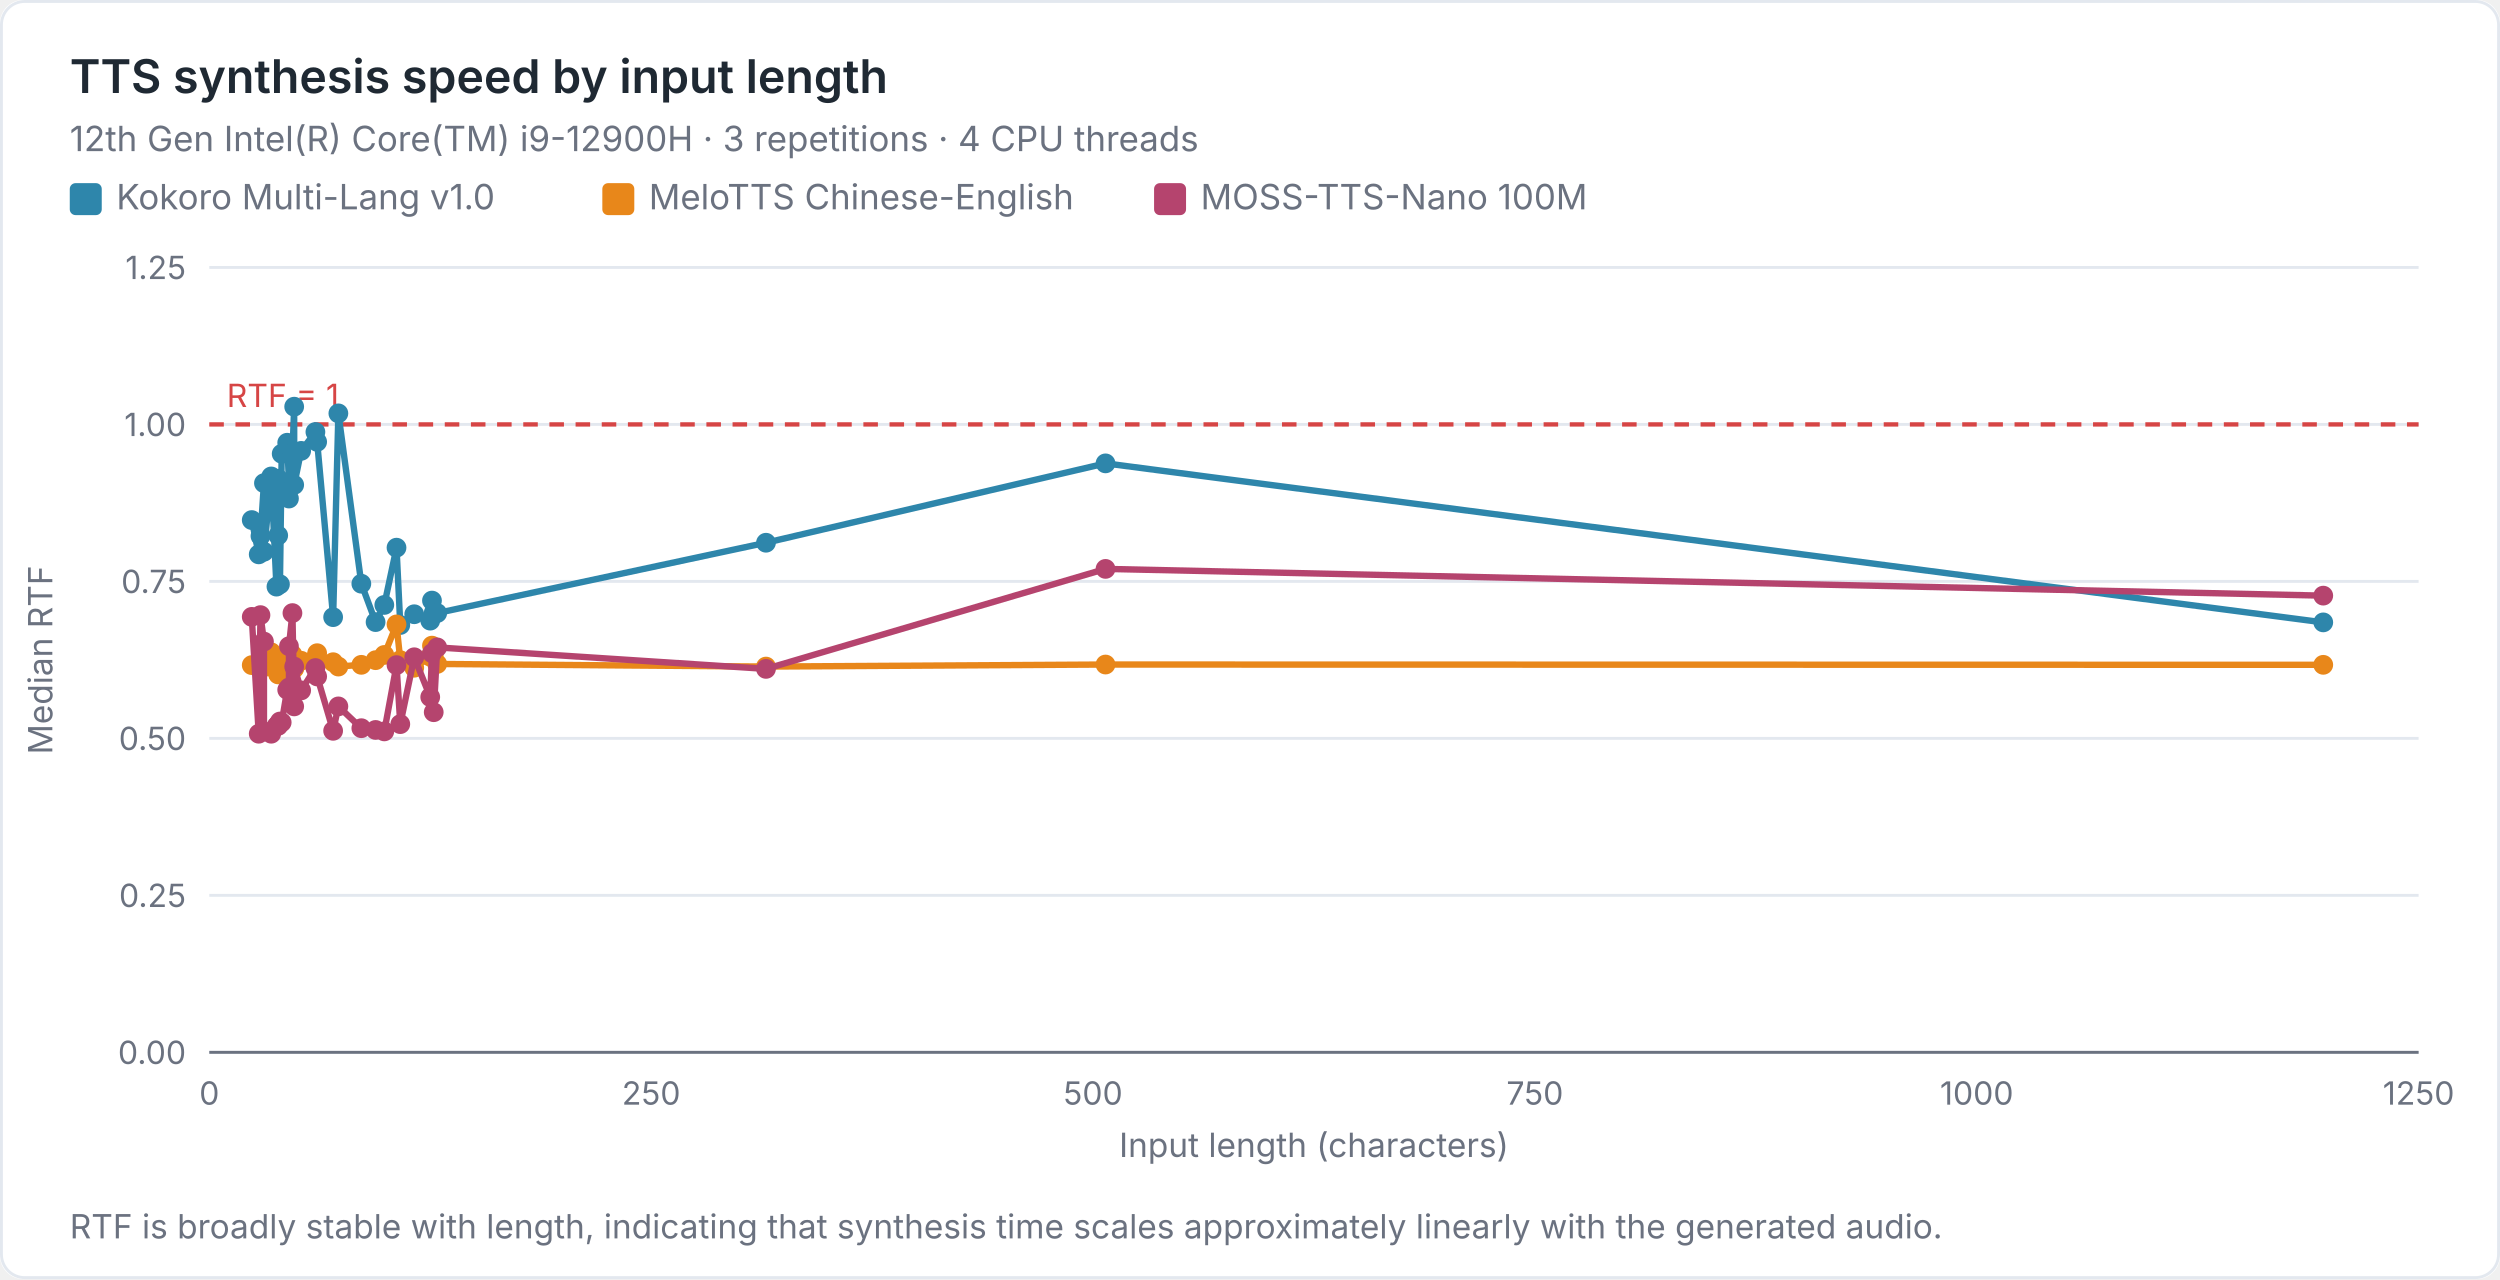
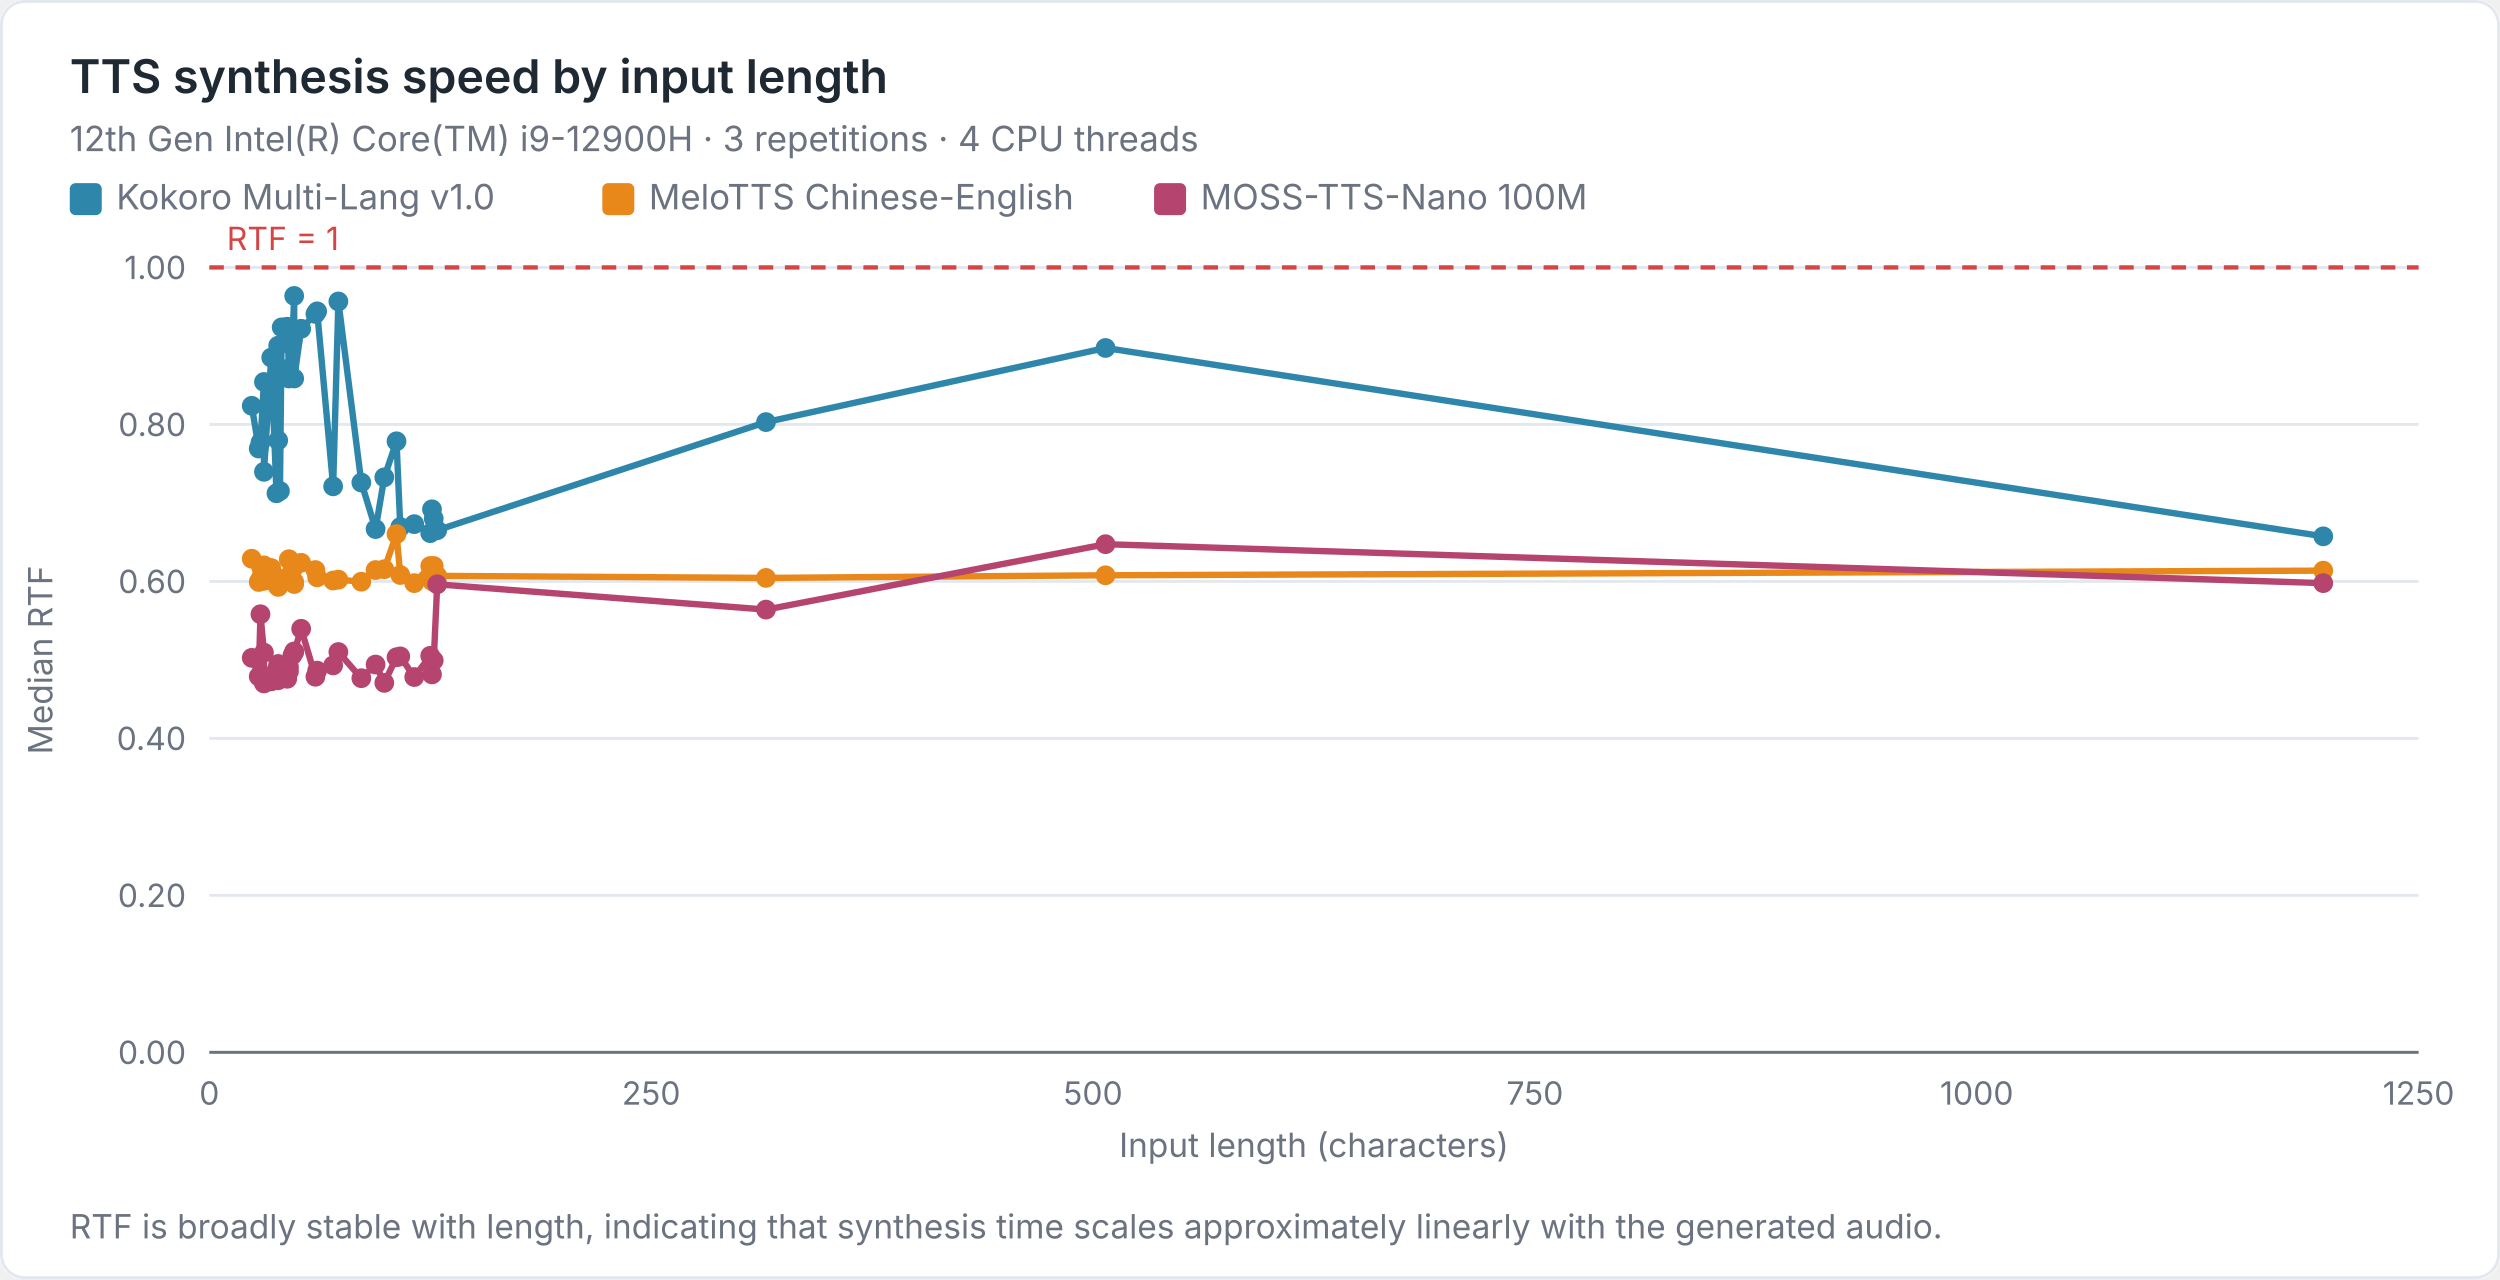
<svg xmlns="http://www.w3.org/2000/svg" width="860" height="440" viewBox="0 0 860 440" role="img">
  <rect width="860" height="440" fill="#FFFFFF" rx="8" />
  <rect x="0.5" y="0.5" width="859" height="439" fill="none" stroke="#E3E8EF" rx="8" />
  <text x="24" y="32" font-family="-apple-system, BlinkMacSystemFont, 'Segoe UI', 'Noto Sans SC', 'Microsoft YaHei', sans-serif" font-size="16" fill="#1F2933" text-anchor="start" font-weight="600">TTS synthesis speed by input length</text>
  <text x="24" y="52" font-family="-apple-system, BlinkMacSystemFont, 'Segoe UI', 'Noto Sans SC', 'Microsoft YaHei', sans-serif" font-size="12" fill="#6B7280" text-anchor="start" font-weight="400">12th Gen Intel(R) Core(TM) i9-12900H · 3 repetitions · 4 CPU threads</text>
  <rect x="24.0" y="63" width="11" height="11" rx="2" fill="#2E86AB" />
  <text x="40" y="72" font-family="-apple-system, BlinkMacSystemFont, 'Segoe UI', 'Noto Sans SC', 'Microsoft YaHei', sans-serif" font-size="12" fill="#6B7280" text-anchor="start" font-weight="400">Kokoro Multi-Lang v1.0</text>
  <rect x="207.2" y="63" width="11" height="11" rx="2" fill="#E8871A" />
  <text x="223.2" y="72" font-family="-apple-system, BlinkMacSystemFont, 'Segoe UI', 'Noto Sans SC', 'Microsoft YaHei', sans-serif" font-size="12" fill="#6B7280" text-anchor="start" font-weight="400">MeloTTS Chinese-English</text>
  <rect x="397.0" y="63" width="11" height="11" rx="2" fill="#B5446E" />
  <text x="413" y="72" font-family="-apple-system, BlinkMacSystemFont, 'Segoe UI', 'Noto Sans SC', 'Microsoft YaHei', sans-serif" font-size="12" fill="#6B7280" text-anchor="start" font-weight="400">MOSS-TTS-Nano 100M</text>
  <line x1="72" y1="362" x2="832" y2="362" stroke="#E3E8EF" />
  <text x="64" y="366" font-family="-apple-system, BlinkMacSystemFont, 'Segoe UI', 'Noto Sans SC', 'Microsoft YaHei', sans-serif" font-size="11" fill="#6B7280" text-anchor="end" font-weight="400">0.00</text>
  <line x1="72" y1="308" x2="832" y2="308" stroke="#E3E8EF" />
-   <text x="64" y="312" font-family="-apple-system, BlinkMacSystemFont, 'Segoe UI', 'Noto Sans SC', 'Microsoft YaHei', sans-serif" font-size="11" fill="#6B7280" text-anchor="end" font-weight="400">0.25</text>
+   <text x="64" y="312" font-family="-apple-system, BlinkMacSystemFont, 'Segoe UI', 'Noto Sans SC', 'Microsoft YaHei', sans-serif" font-size="11" fill="#6B7280" text-anchor="end" font-weight="400">0.20</text>
  <line x1="72" y1="254" x2="832" y2="254" stroke="#E3E8EF" />
-   <text x="64" y="258" font-family="-apple-system, BlinkMacSystemFont, 'Segoe UI', 'Noto Sans SC', 'Microsoft YaHei', sans-serif" font-size="11" fill="#6B7280" text-anchor="end" font-weight="400">0.50</text>
+   <text x="64" y="258" font-family="-apple-system, BlinkMacSystemFont, 'Segoe UI', 'Noto Sans SC', 'Microsoft YaHei', sans-serif" font-size="11" fill="#6B7280" text-anchor="end" font-weight="400">0.40</text>
  <line x1="72" y1="200" x2="832" y2="200" stroke="#E3E8EF" />
-   <text x="64" y="204" font-family="-apple-system, BlinkMacSystemFont, 'Segoe UI', 'Noto Sans SC', 'Microsoft YaHei', sans-serif" font-size="11" fill="#6B7280" text-anchor="end" font-weight="400">0.75</text>
+   <text x="64" y="204" font-family="-apple-system, BlinkMacSystemFont, 'Segoe UI', 'Noto Sans SC', 'Microsoft YaHei', sans-serif" font-size="11" fill="#6B7280" text-anchor="end" font-weight="400">0.60</text>
  <line x1="72" y1="146" x2="832" y2="146" stroke="#E3E8EF" />
-   <text x="64" y="150" font-family="-apple-system, BlinkMacSystemFont, 'Segoe UI', 'Noto Sans SC', 'Microsoft YaHei', sans-serif" font-size="11" fill="#6B7280" text-anchor="end" font-weight="400">1.00</text>
+   <text x="64" y="150" font-family="-apple-system, BlinkMacSystemFont, 'Segoe UI', 'Noto Sans SC', 'Microsoft YaHei', sans-serif" font-size="11" fill="#6B7280" text-anchor="end" font-weight="400">0.80</text>
  <line x1="72" y1="92" x2="832" y2="92" stroke="#E3E8EF" />
-   <text x="64" y="96" font-family="-apple-system, BlinkMacSystemFont, 'Segoe UI', 'Noto Sans SC', 'Microsoft YaHei', sans-serif" font-size="11" fill="#6B7280" text-anchor="end" font-weight="400">1.25</text>
+   <text x="64" y="96" font-family="-apple-system, BlinkMacSystemFont, 'Segoe UI', 'Noto Sans SC', 'Microsoft YaHei', sans-serif" font-size="11" fill="#6B7280" text-anchor="end" font-weight="400">1.00</text>
  <text x="72" y="380" font-family="-apple-system, BlinkMacSystemFont, 'Segoe UI', 'Noto Sans SC', 'Microsoft YaHei', sans-serif" font-size="11" fill="#6B7280" text-anchor="middle" font-weight="400">0</text>
  <text x="224" y="380" font-family="-apple-system, BlinkMacSystemFont, 'Segoe UI', 'Noto Sans SC', 'Microsoft YaHei', sans-serif" font-size="11" fill="#6B7280" text-anchor="middle" font-weight="400">250</text>
  <text x="376" y="380" font-family="-apple-system, BlinkMacSystemFont, 'Segoe UI', 'Noto Sans SC', 'Microsoft YaHei', sans-serif" font-size="11" fill="#6B7280" text-anchor="middle" font-weight="400">500</text>
  <text x="528" y="380" font-family="-apple-system, BlinkMacSystemFont, 'Segoe UI', 'Noto Sans SC', 'Microsoft YaHei', sans-serif" font-size="11" fill="#6B7280" text-anchor="middle" font-weight="400">750</text>
  <text x="680" y="380" font-family="-apple-system, BlinkMacSystemFont, 'Segoe UI', 'Noto Sans SC', 'Microsoft YaHei', sans-serif" font-size="11" fill="#6B7280" text-anchor="middle" font-weight="400">1000</text>
  <text x="832" y="380" font-family="-apple-system, BlinkMacSystemFont, 'Segoe UI', 'Noto Sans SC', 'Microsoft YaHei', sans-serif" font-size="11" fill="#6B7280" text-anchor="middle" font-weight="400">1250</text>
  <text x="18" y="227" font-family="-apple-system, BlinkMacSystemFont, 'Segoe UI', 'Noto Sans SC', 'Microsoft YaHei', sans-serif" font-size="11.5" fill="#6B7280" text-anchor="middle" font-weight="400" transform="rotate(-90 18 227)">Median RTF</text>
  <text x="452" y="398" font-family="-apple-system, BlinkMacSystemFont, 'Segoe UI', 'Noto Sans SC', 'Microsoft YaHei', sans-serif" font-size="11.5" fill="#6B7280" text-anchor="middle" font-weight="400">Input length (characters)</text>
-   <line x1="72" y1="146" x2="832" y2="146" stroke="#D64545" stroke-width="1.5" stroke-dasharray="5 4" />
-   <text x="78" y="140" font-family="-apple-system, BlinkMacSystemFont, 'Segoe UI', 'Noto Sans SC', 'Microsoft YaHei', sans-serif" font-size="11" fill="#D64545" text-anchor="start" font-weight="400">RTF = 1</text>
-   <path d="M86.6 178.9 L89.0 190.7 L89.6 184.4 L90.8 166.2 L90.8 189.8 L93.3 163.9 L95.1 201.8 L95.7 184.2 L95.7 169.9 L95.7 164.7 L96.3 201.0 L96.9 156.1 L98.8 152.3 L99.4 165.8 L99.4 171.5 L100.6 155.8 L101.2 139.9 L101.2 166.8 L103.6 155.1 L108.5 148.6 L109.1 152.0 L114.6 212.3 L116.4 142.2 L124.3 200.8 L129.2 214.0 L132.2 208.1 L136.4 188.4 L137.7 215.0 L142.5 211.3 L148.0 213.5 L148.6 206.6 L149.2 210.8 L150.4 210.9 L263.5 186.7 L380.3 159.4 L799.2 214.1" fill="none" stroke="#2E86AB" stroke-width="2.2" stroke-linejoin="round" />
-   <circle cx="86.6" cy="178.9" r="3.4" fill="#2E86AB" />
-   <circle cx="89.0" cy="190.7" r="3.4" fill="#2E86AB" />
-   <circle cx="89.6" cy="184.4" r="3.4" fill="#2E86AB" />
-   <circle cx="90.8" cy="166.2" r="3.4" fill="#2E86AB" />
-   <circle cx="90.8" cy="189.8" r="3.4" fill="#2E86AB" />
-   <circle cx="93.3" cy="163.9" r="3.4" fill="#2E86AB" />
-   <circle cx="95.1" cy="201.8" r="3.4" fill="#2E86AB" />
-   <circle cx="95.7" cy="184.2" r="3.4" fill="#2E86AB" />
-   <circle cx="95.7" cy="169.9" r="3.4" fill="#2E86AB" />
-   <circle cx="95.7" cy="164.7" r="3.4" fill="#2E86AB" />
-   <circle cx="96.3" cy="201.0" r="3.4" fill="#2E86AB" />
-   <circle cx="96.9" cy="156.1" r="3.4" fill="#2E86AB" />
-   <circle cx="98.8" cy="152.3" r="3.4" fill="#2E86AB" />
-   <circle cx="99.4" cy="165.8" r="3.4" fill="#2E86AB" />
-   <circle cx="99.4" cy="171.5" r="3.4" fill="#2E86AB" />
-   <circle cx="100.6" cy="155.8" r="3.4" fill="#2E86AB" />
-   <circle cx="101.2" cy="139.9" r="3.4" fill="#2E86AB" />
-   <circle cx="101.2" cy="166.8" r="3.4" fill="#2E86AB" />
-   <circle cx="103.6" cy="155.1" r="3.4" fill="#2E86AB" />
-   <circle cx="108.5" cy="148.6" r="3.4" fill="#2E86AB" />
-   <circle cx="109.1" cy="152.0" r="3.4" fill="#2E86AB" />
-   <circle cx="114.6" cy="212.3" r="3.4" fill="#2E86AB" />
-   <circle cx="116.4" cy="142.2" r="3.4" fill="#2E86AB" />
-   <circle cx="124.3" cy="200.8" r="3.4" fill="#2E86AB" />
-   <circle cx="129.2" cy="214.0" r="3.4" fill="#2E86AB" />
-   <circle cx="132.2" cy="208.1" r="3.4" fill="#2E86AB" />
-   <circle cx="136.4" cy="188.4" r="3.4" fill="#2E86AB" />
-   <circle cx="137.7" cy="215.0" r="3.4" fill="#2E86AB" />
-   <circle cx="142.5" cy="211.3" r="3.4" fill="#2E86AB" />
-   <circle cx="148.0" cy="213.5" r="3.4" fill="#2E86AB" />
-   <circle cx="148.6" cy="206.6" r="3.4" fill="#2E86AB" />
-   <circle cx="149.2" cy="210.8" r="3.4" fill="#2E86AB" />
-   <circle cx="150.4" cy="210.9" r="3.4" fill="#2E86AB" />
-   <circle cx="263.5" cy="186.7" r="3.4" fill="#2E86AB" />
-   <circle cx="380.3" cy="159.4" r="3.4" fill="#2E86AB" />
-   <circle cx="799.2" cy="214.1" r="3.4" fill="#2E86AB" />
-   <path d="M86.6 228.8 L89.0 229.1 L89.6 228.6 L90.8 225.2 L90.8 229.5 L93.3 224.4 L95.1 229.6 L95.7 231.8 L95.7 232.0 L95.7 229.0 L96.3 228.6 L96.9 227.9 L98.8 230.0 L99.4 229.6 L99.4 224.6 L100.6 225.2 L101.2 230.0 L101.2 229.8 L103.6 227.3 L108.5 226.5 L109.1 224.7 L114.6 227.8 L116.4 229.3 L124.3 228.7 L129.2 227.1 L132.2 225.3 L136.4 214.8 L137.7 227.1 L142.5 229.7 L148.0 225.9 L148.6 222.1 L149.2 225.2 L150.4 228.4 L263.5 229.3 L380.3 228.6 L799.2 228.7" fill="none" stroke="#E8871A" stroke-width="2.2" stroke-linejoin="round" />
-   <circle cx="86.6" cy="228.8" r="3.4" fill="#E8871A" />
-   <circle cx="89.0" cy="229.1" r="3.4" fill="#E8871A" />
-   <circle cx="89.6" cy="228.6" r="3.4" fill="#E8871A" />
-   <circle cx="90.8" cy="225.2" r="3.4" fill="#E8871A" />
-   <circle cx="90.8" cy="229.5" r="3.4" fill="#E8871A" />
-   <circle cx="93.3" cy="224.4" r="3.4" fill="#E8871A" />
-   <circle cx="95.1" cy="229.6" r="3.4" fill="#E8871A" />
-   <circle cx="95.7" cy="231.8" r="3.4" fill="#E8871A" />
-   <circle cx="95.7" cy="232.0" r="3.4" fill="#E8871A" />
-   <circle cx="95.7" cy="229.0" r="3.4" fill="#E8871A" />
-   <circle cx="96.3" cy="228.6" r="3.4" fill="#E8871A" />
-   <circle cx="96.9" cy="227.9" r="3.4" fill="#E8871A" />
-   <circle cx="98.8" cy="230.0" r="3.4" fill="#E8871A" />
-   <circle cx="99.4" cy="229.6" r="3.4" fill="#E8871A" />
-   <circle cx="99.4" cy="224.6" r="3.4" fill="#E8871A" />
-   <circle cx="100.6" cy="225.2" r="3.4" fill="#E8871A" />
-   <circle cx="101.2" cy="230.0" r="3.4" fill="#E8871A" />
-   <circle cx="101.2" cy="229.8" r="3.4" fill="#E8871A" />
-   <circle cx="103.6" cy="227.3" r="3.4" fill="#E8871A" />
-   <circle cx="108.5" cy="226.5" r="3.4" fill="#E8871A" />
-   <circle cx="109.1" cy="224.7" r="3.4" fill="#E8871A" />
-   <circle cx="114.6" cy="227.8" r="3.4" fill="#E8871A" />
-   <circle cx="116.4" cy="229.3" r="3.4" fill="#E8871A" />
-   <circle cx="124.3" cy="228.7" r="3.4" fill="#E8871A" />
-   <circle cx="129.2" cy="227.1" r="3.4" fill="#E8871A" />
-   <circle cx="132.2" cy="225.3" r="3.4" fill="#E8871A" />
-   <circle cx="136.4" cy="214.8" r="3.4" fill="#E8871A" />
-   <circle cx="137.7" cy="227.1" r="3.4" fill="#E8871A" />
-   <circle cx="142.5" cy="229.7" r="3.4" fill="#E8871A" />
-   <circle cx="148.0" cy="225.9" r="3.4" fill="#E8871A" />
-   <circle cx="148.6" cy="222.1" r="3.4" fill="#E8871A" />
-   <circle cx="149.2" cy="225.2" r="3.4" fill="#E8871A" />
-   <circle cx="150.4" cy="228.4" r="3.4" fill="#E8871A" />
-   <circle cx="263.5" cy="229.3" r="3.4" fill="#E8871A" />
-   <circle cx="380.3" cy="228.6" r="3.4" fill="#E8871A" />
-   <circle cx="799.2" cy="228.7" r="3.4" fill="#E8871A" />
-   <path d="M86.6 212.2 L89.0 252.4 L89.6 211.6 L90.8 220.7 L90.8 251.6 L93.3 252.4 L95.1 249.8 L95.7 249.7 L95.7 249.5 L95.7 249.2 L96.3 248.2 L96.9 248.5 L98.8 237.3 L99.4 236.5 L99.4 222.3 L100.6 210.9 L101.2 243.0 L101.2 229.3 L103.6 237.5 L108.5 229.8 L109.1 232.7 L114.6 251.4 L116.4 243.0 L124.3 250.5 L129.2 251.1 L132.2 251.6 L136.4 228.8 L137.7 249.1 L142.5 226.1 L148.0 239.8 L148.6 224.7 L149.2 245.0 L150.4 222.7 L263.5 230.1 L380.3 195.7 L799.2 204.9" fill="none" stroke="#B5446E" stroke-width="2.2" stroke-linejoin="round" />
-   <circle cx="86.6" cy="212.2" r="3.4" fill="#B5446E" />
-   <circle cx="89.0" cy="252.4" r="3.4" fill="#B5446E" />
-   <circle cx="89.6" cy="211.6" r="3.4" fill="#B5446E" />
-   <circle cx="90.8" cy="220.7" r="3.4" fill="#B5446E" />
-   <circle cx="90.8" cy="251.6" r="3.4" fill="#B5446E" />
-   <circle cx="93.3" cy="252.4" r="3.4" fill="#B5446E" />
-   <circle cx="95.1" cy="249.8" r="3.4" fill="#B5446E" />
-   <circle cx="95.7" cy="249.7" r="3.4" fill="#B5446E" />
-   <circle cx="95.7" cy="249.5" r="3.4" fill="#B5446E" />
-   <circle cx="95.7" cy="249.2" r="3.4" fill="#B5446E" />
-   <circle cx="96.3" cy="248.2" r="3.4" fill="#B5446E" />
-   <circle cx="96.9" cy="248.5" r="3.4" fill="#B5446E" />
-   <circle cx="98.8" cy="237.3" r="3.4" fill="#B5446E" />
-   <circle cx="99.4" cy="236.5" r="3.4" fill="#B5446E" />
-   <circle cx="99.4" cy="222.3" r="3.4" fill="#B5446E" />
-   <circle cx="100.6" cy="210.9" r="3.4" fill="#B5446E" />
-   <circle cx="101.2" cy="243.0" r="3.4" fill="#B5446E" />
-   <circle cx="101.2" cy="229.3" r="3.4" fill="#B5446E" />
-   <circle cx="103.6" cy="237.5" r="3.4" fill="#B5446E" />
-   <circle cx="108.5" cy="229.8" r="3.4" fill="#B5446E" />
-   <circle cx="109.1" cy="232.7" r="3.4" fill="#B5446E" />
-   <circle cx="114.6" cy="251.4" r="3.4" fill="#B5446E" />
-   <circle cx="116.4" cy="243.0" r="3.4" fill="#B5446E" />
-   <circle cx="124.3" cy="250.5" r="3.4" fill="#B5446E" />
-   <circle cx="129.2" cy="251.1" r="3.4" fill="#B5446E" />
-   <circle cx="132.2" cy="251.6" r="3.4" fill="#B5446E" />
-   <circle cx="136.4" cy="228.8" r="3.4" fill="#B5446E" />
-   <circle cx="137.7" cy="249.1" r="3.4" fill="#B5446E" />
-   <circle cx="142.5" cy="226.1" r="3.4" fill="#B5446E" />
-   <circle cx="148.0" cy="239.8" r="3.4" fill="#B5446E" />
-   <circle cx="148.6" cy="224.7" r="3.4" fill="#B5446E" />
-   <circle cx="149.2" cy="245.0" r="3.4" fill="#B5446E" />
-   <circle cx="150.4" cy="222.7" r="3.4" fill="#B5446E" />
-   <circle cx="263.5" cy="230.1" r="3.4" fill="#B5446E" />
-   <circle cx="380.3" cy="195.7" r="3.4" fill="#B5446E" />
-   <circle cx="799.2" cy="204.9" r="3.4" fill="#B5446E" />
+   <line x1="72" y1="92" x2="832" y2="92" stroke="#D64545" stroke-width="1.5" stroke-dasharray="5 4" />
+   <text x="78" y="86" font-family="-apple-system, BlinkMacSystemFont, 'Segoe UI', 'Noto Sans SC', 'Microsoft YaHei', sans-serif" font-size="11" fill="#D64545" text-anchor="start" font-weight="400">RTF = 1</text>
+   <path d="M86.6 139.6 L89.0 154.3 L89.6 152.2 L90.8 131.4 L90.8 162.3 L93.3 123.0 L95.1 169.7 L95.7 151.5 L95.7 127.6 L95.7 118.9 L96.3 168.9 L96.9 112.6 L98.8 112.4 L99.4 126.7 L99.4 130.2 L100.6 117.4 L101.2 101.8 L101.2 130.2 L103.6 113.1 L108.5 108.0 L109.1 107.1 L114.6 167.3 L116.4 103.7 L124.3 166.0 L129.2 182.0 L132.2 164.2 L136.4 151.8 L137.7 181.3 L142.5 180.3 L148.0 183.4 L148.6 175.2 L149.2 178.4 L150.4 182.4 L263.5 145.2 L380.3 119.7 L799.2 184.5" fill="none" stroke="#2E86AB" stroke-width="2.2" stroke-linejoin="round" />
+   <circle cx="86.6" cy="139.6" r="3.4" fill="#2E86AB" />
+   <circle cx="89.0" cy="154.3" r="3.4" fill="#2E86AB" />
+   <circle cx="89.6" cy="152.2" r="3.4" fill="#2E86AB" />
+   <circle cx="90.8" cy="131.4" r="3.4" fill="#2E86AB" />
+   <circle cx="90.8" cy="162.3" r="3.4" fill="#2E86AB" />
+   <circle cx="93.3" cy="123.0" r="3.4" fill="#2E86AB" />
+   <circle cx="95.1" cy="169.7" r="3.4" fill="#2E86AB" />
+   <circle cx="95.7" cy="151.5" r="3.4" fill="#2E86AB" />
+   <circle cx="95.7" cy="127.6" r="3.4" fill="#2E86AB" />
+   <circle cx="95.7" cy="118.9" r="3.4" fill="#2E86AB" />
+   <circle cx="96.3" cy="168.9" r="3.4" fill="#2E86AB" />
+   <circle cx="96.9" cy="112.6" r="3.4" fill="#2E86AB" />
+   <circle cx="98.8" cy="112.4" r="3.4" fill="#2E86AB" />
+   <circle cx="99.4" cy="126.7" r="3.4" fill="#2E86AB" />
+   <circle cx="99.4" cy="130.2" r="3.4" fill="#2E86AB" />
+   <circle cx="100.6" cy="117.4" r="3.4" fill="#2E86AB" />
+   <circle cx="101.2" cy="101.8" r="3.4" fill="#2E86AB" />
+   <circle cx="101.2" cy="130.2" r="3.4" fill="#2E86AB" />
+   <circle cx="103.6" cy="113.1" r="3.4" fill="#2E86AB" />
+   <circle cx="108.5" cy="108.0" r="3.4" fill="#2E86AB" />
+   <circle cx="109.1" cy="107.1" r="3.4" fill="#2E86AB" />
+   <circle cx="114.6" cy="167.3" r="3.4" fill="#2E86AB" />
+   <circle cx="116.4" cy="103.7" r="3.4" fill="#2E86AB" />
+   <circle cx="124.3" cy="166.0" r="3.4" fill="#2E86AB" />
+   <circle cx="129.2" cy="182.0" r="3.4" fill="#2E86AB" />
+   <circle cx="132.2" cy="164.2" r="3.4" fill="#2E86AB" />
+   <circle cx="136.4" cy="151.8" r="3.4" fill="#2E86AB" />
+   <circle cx="137.7" cy="181.3" r="3.4" fill="#2E86AB" />
+   <circle cx="142.5" cy="180.3" r="3.4" fill="#2E86AB" />
+   <circle cx="148.0" cy="183.4" r="3.4" fill="#2E86AB" />
+   <circle cx="148.6" cy="175.2" r="3.4" fill="#2E86AB" />
+   <circle cx="149.2" cy="178.4" r="3.4" fill="#2E86AB" />
+   <circle cx="150.4" cy="182.4" r="3.4" fill="#2E86AB" />
+   <circle cx="263.5" cy="145.2" r="3.4" fill="#2E86AB" />
+   <circle cx="380.3" cy="119.7" r="3.4" fill="#2E86AB" />
+   <circle cx="799.2" cy="184.5" r="3.4" fill="#2E86AB" />
+   <path d="M86.6 192.2 L89.0 200.2 L89.6 199.1 L90.8 194.5 L90.8 199.8 L93.3 195.4 L95.1 201.0 L95.7 199.5 L95.7 201.9 L95.7 200.0 L96.3 200.4 L96.9 199.1 L98.8 199.2 L99.4 192.5 L99.4 192.4 L100.6 196.0 L101.2 200.2 L101.2 200.9 L103.6 193.6 L108.5 196.1 L109.1 198.6 L114.6 199.7 L116.4 199.4 L124.3 200.1 L129.2 196.1 L132.2 195.8 L136.4 183.7 L137.7 197.8 L142.5 200.6 L148.0 194.7 L148.6 199.9 L149.2 194.7 L150.4 198.1 L263.5 198.8 L380.3 197.9 L799.2 196.3" fill="none" stroke="#E8871A" stroke-width="2.2" stroke-linejoin="round" />
+   <circle cx="86.6" cy="192.2" r="3.4" fill="#E8871A" />
+   <circle cx="89.0" cy="200.2" r="3.4" fill="#E8871A" />
+   <circle cx="89.6" cy="199.1" r="3.4" fill="#E8871A" />
+   <circle cx="90.8" cy="194.5" r="3.4" fill="#E8871A" />
+   <circle cx="90.8" cy="199.8" r="3.4" fill="#E8871A" />
+   <circle cx="93.3" cy="195.4" r="3.4" fill="#E8871A" />
+   <circle cx="95.1" cy="201.0" r="3.4" fill="#E8871A" />
+   <circle cx="95.7" cy="199.5" r="3.4" fill="#E8871A" />
+   <circle cx="95.7" cy="201.9" r="3.4" fill="#E8871A" />
+   <circle cx="95.7" cy="200.0" r="3.4" fill="#E8871A" />
+   <circle cx="96.3" cy="200.4" r="3.4" fill="#E8871A" />
+   <circle cx="96.9" cy="199.1" r="3.4" fill="#E8871A" />
+   <circle cx="98.8" cy="199.2" r="3.4" fill="#E8871A" />
+   <circle cx="99.4" cy="192.5" r="3.4" fill="#E8871A" />
+   <circle cx="99.4" cy="192.4" r="3.4" fill="#E8871A" />
+   <circle cx="100.6" cy="196.0" r="3.4" fill="#E8871A" />
+   <circle cx="101.2" cy="200.2" r="3.4" fill="#E8871A" />
+   <circle cx="101.2" cy="200.9" r="3.4" fill="#E8871A" />
+   <circle cx="103.6" cy="193.6" r="3.4" fill="#E8871A" />
+   <circle cx="108.5" cy="196.1" r="3.4" fill="#E8871A" />
+   <circle cx="109.1" cy="198.6" r="3.4" fill="#E8871A" />
+   <circle cx="114.6" cy="199.7" r="3.4" fill="#E8871A" />
+   <circle cx="116.4" cy="199.4" r="3.4" fill="#E8871A" />
+   <circle cx="124.3" cy="200.1" r="3.4" fill="#E8871A" />
+   <circle cx="129.2" cy="196.1" r="3.4" fill="#E8871A" />
+   <circle cx="132.2" cy="195.8" r="3.4" fill="#E8871A" />
+   <circle cx="136.4" cy="183.7" r="3.4" fill="#E8871A" />
+   <circle cx="137.7" cy="197.8" r="3.4" fill="#E8871A" />
+   <circle cx="142.5" cy="200.6" r="3.4" fill="#E8871A" />
+   <circle cx="148.0" cy="194.7" r="3.4" fill="#E8871A" />
+   <circle cx="148.6" cy="199.9" r="3.4" fill="#E8871A" />
+   <circle cx="149.2" cy="194.7" r="3.4" fill="#E8871A" />
+   <circle cx="150.4" cy="198.1" r="3.4" fill="#E8871A" />
+   <circle cx="263.5" cy="198.8" r="3.4" fill="#E8871A" />
+   <circle cx="380.3" cy="197.9" r="3.4" fill="#E8871A" />
+   <circle cx="799.2" cy="196.3" r="3.4" fill="#E8871A" />
+   <path d="M86.6 226.3 L89.0 232.7 L89.6 211.3 L90.8 224.5 L90.8 235.1 L93.3 234.4 L95.1 230.6 L95.7 231.7 L95.7 228.4 L95.7 234.0 L96.3 231.7 L96.9 230.3 L98.8 233.5 L99.4 231.0 L99.4 229.4 L100.6 225.4 L101.2 224.1 L101.2 224.3 L103.6 216.3 L108.5 232.8 L109.1 230.7 L114.6 228.9 L116.4 224.3 L124.3 233.3 L129.2 228.6 L132.2 234.9 L136.4 226.1 L137.7 225.8 L142.5 232.9 L148.0 225.6 L148.6 232.0 L149.2 227.2 L150.4 201.0 L263.5 209.7 L380.3 187.2 L799.2 200.6" fill="none" stroke="#B5446E" stroke-width="2.2" stroke-linejoin="round" />
+   <circle cx="86.6" cy="226.3" r="3.4" fill="#B5446E" />
+   <circle cx="89.0" cy="232.7" r="3.4" fill="#B5446E" />
+   <circle cx="89.6" cy="211.3" r="3.4" fill="#B5446E" />
+   <circle cx="90.8" cy="224.5" r="3.4" fill="#B5446E" />
+   <circle cx="90.8" cy="235.1" r="3.4" fill="#B5446E" />
+   <circle cx="93.3" cy="234.4" r="3.4" fill="#B5446E" />
+   <circle cx="95.1" cy="230.6" r="3.4" fill="#B5446E" />
+   <circle cx="95.7" cy="231.7" r="3.4" fill="#B5446E" />
+   <circle cx="95.7" cy="228.4" r="3.4" fill="#B5446E" />
+   <circle cx="95.7" cy="234.0" r="3.4" fill="#B5446E" />
+   <circle cx="96.3" cy="231.7" r="3.4" fill="#B5446E" />
+   <circle cx="96.9" cy="230.3" r="3.4" fill="#B5446E" />
+   <circle cx="98.8" cy="233.5" r="3.4" fill="#B5446E" />
+   <circle cx="99.4" cy="231.0" r="3.4" fill="#B5446E" />
+   <circle cx="99.4" cy="229.4" r="3.4" fill="#B5446E" />
+   <circle cx="100.6" cy="225.4" r="3.4" fill="#B5446E" />
+   <circle cx="101.2" cy="224.1" r="3.4" fill="#B5446E" />
+   <circle cx="101.2" cy="224.3" r="3.4" fill="#B5446E" />
+   <circle cx="103.6" cy="216.3" r="3.4" fill="#B5446E" />
+   <circle cx="108.5" cy="232.8" r="3.4" fill="#B5446E" />
+   <circle cx="109.1" cy="230.7" r="3.4" fill="#B5446E" />
+   <circle cx="114.6" cy="228.9" r="3.4" fill="#B5446E" />
+   <circle cx="116.4" cy="224.3" r="3.4" fill="#B5446E" />
+   <circle cx="124.3" cy="233.3" r="3.4" fill="#B5446E" />
+   <circle cx="129.2" cy="228.6" r="3.4" fill="#B5446E" />
+   <circle cx="132.2" cy="234.9" r="3.4" fill="#B5446E" />
+   <circle cx="136.4" cy="226.1" r="3.4" fill="#B5446E" />
+   <circle cx="137.7" cy="225.8" r="3.4" fill="#B5446E" />
+   <circle cx="142.5" cy="232.9" r="3.4" fill="#B5446E" />
+   <circle cx="148.0" cy="225.6" r="3.4" fill="#B5446E" />
+   <circle cx="148.6" cy="232.0" r="3.4" fill="#B5446E" />
+   <circle cx="149.2" cy="227.2" r="3.4" fill="#B5446E" />
+   <circle cx="150.4" cy="201.0" r="3.4" fill="#B5446E" />
+   <circle cx="263.5" cy="209.7" r="3.4" fill="#B5446E" />
+   <circle cx="380.3" cy="187.2" r="3.4" fill="#B5446E" />
+   <circle cx="799.2" cy="200.6" r="3.4" fill="#B5446E" />
  <line x1="72" y1="362" x2="832" y2="362" stroke="#6B7280" />
  <text x="24" y="426" font-family="-apple-system, BlinkMacSystemFont, 'Segoe UI', 'Noto Sans SC', 'Microsoft YaHei', sans-serif" font-size="11.5" fill="#6B7280" text-anchor="start" font-weight="400">RTF is broadly stable with length, indicating that synthesis time scales approximately linearly with the generated audio.</text>
</svg>
